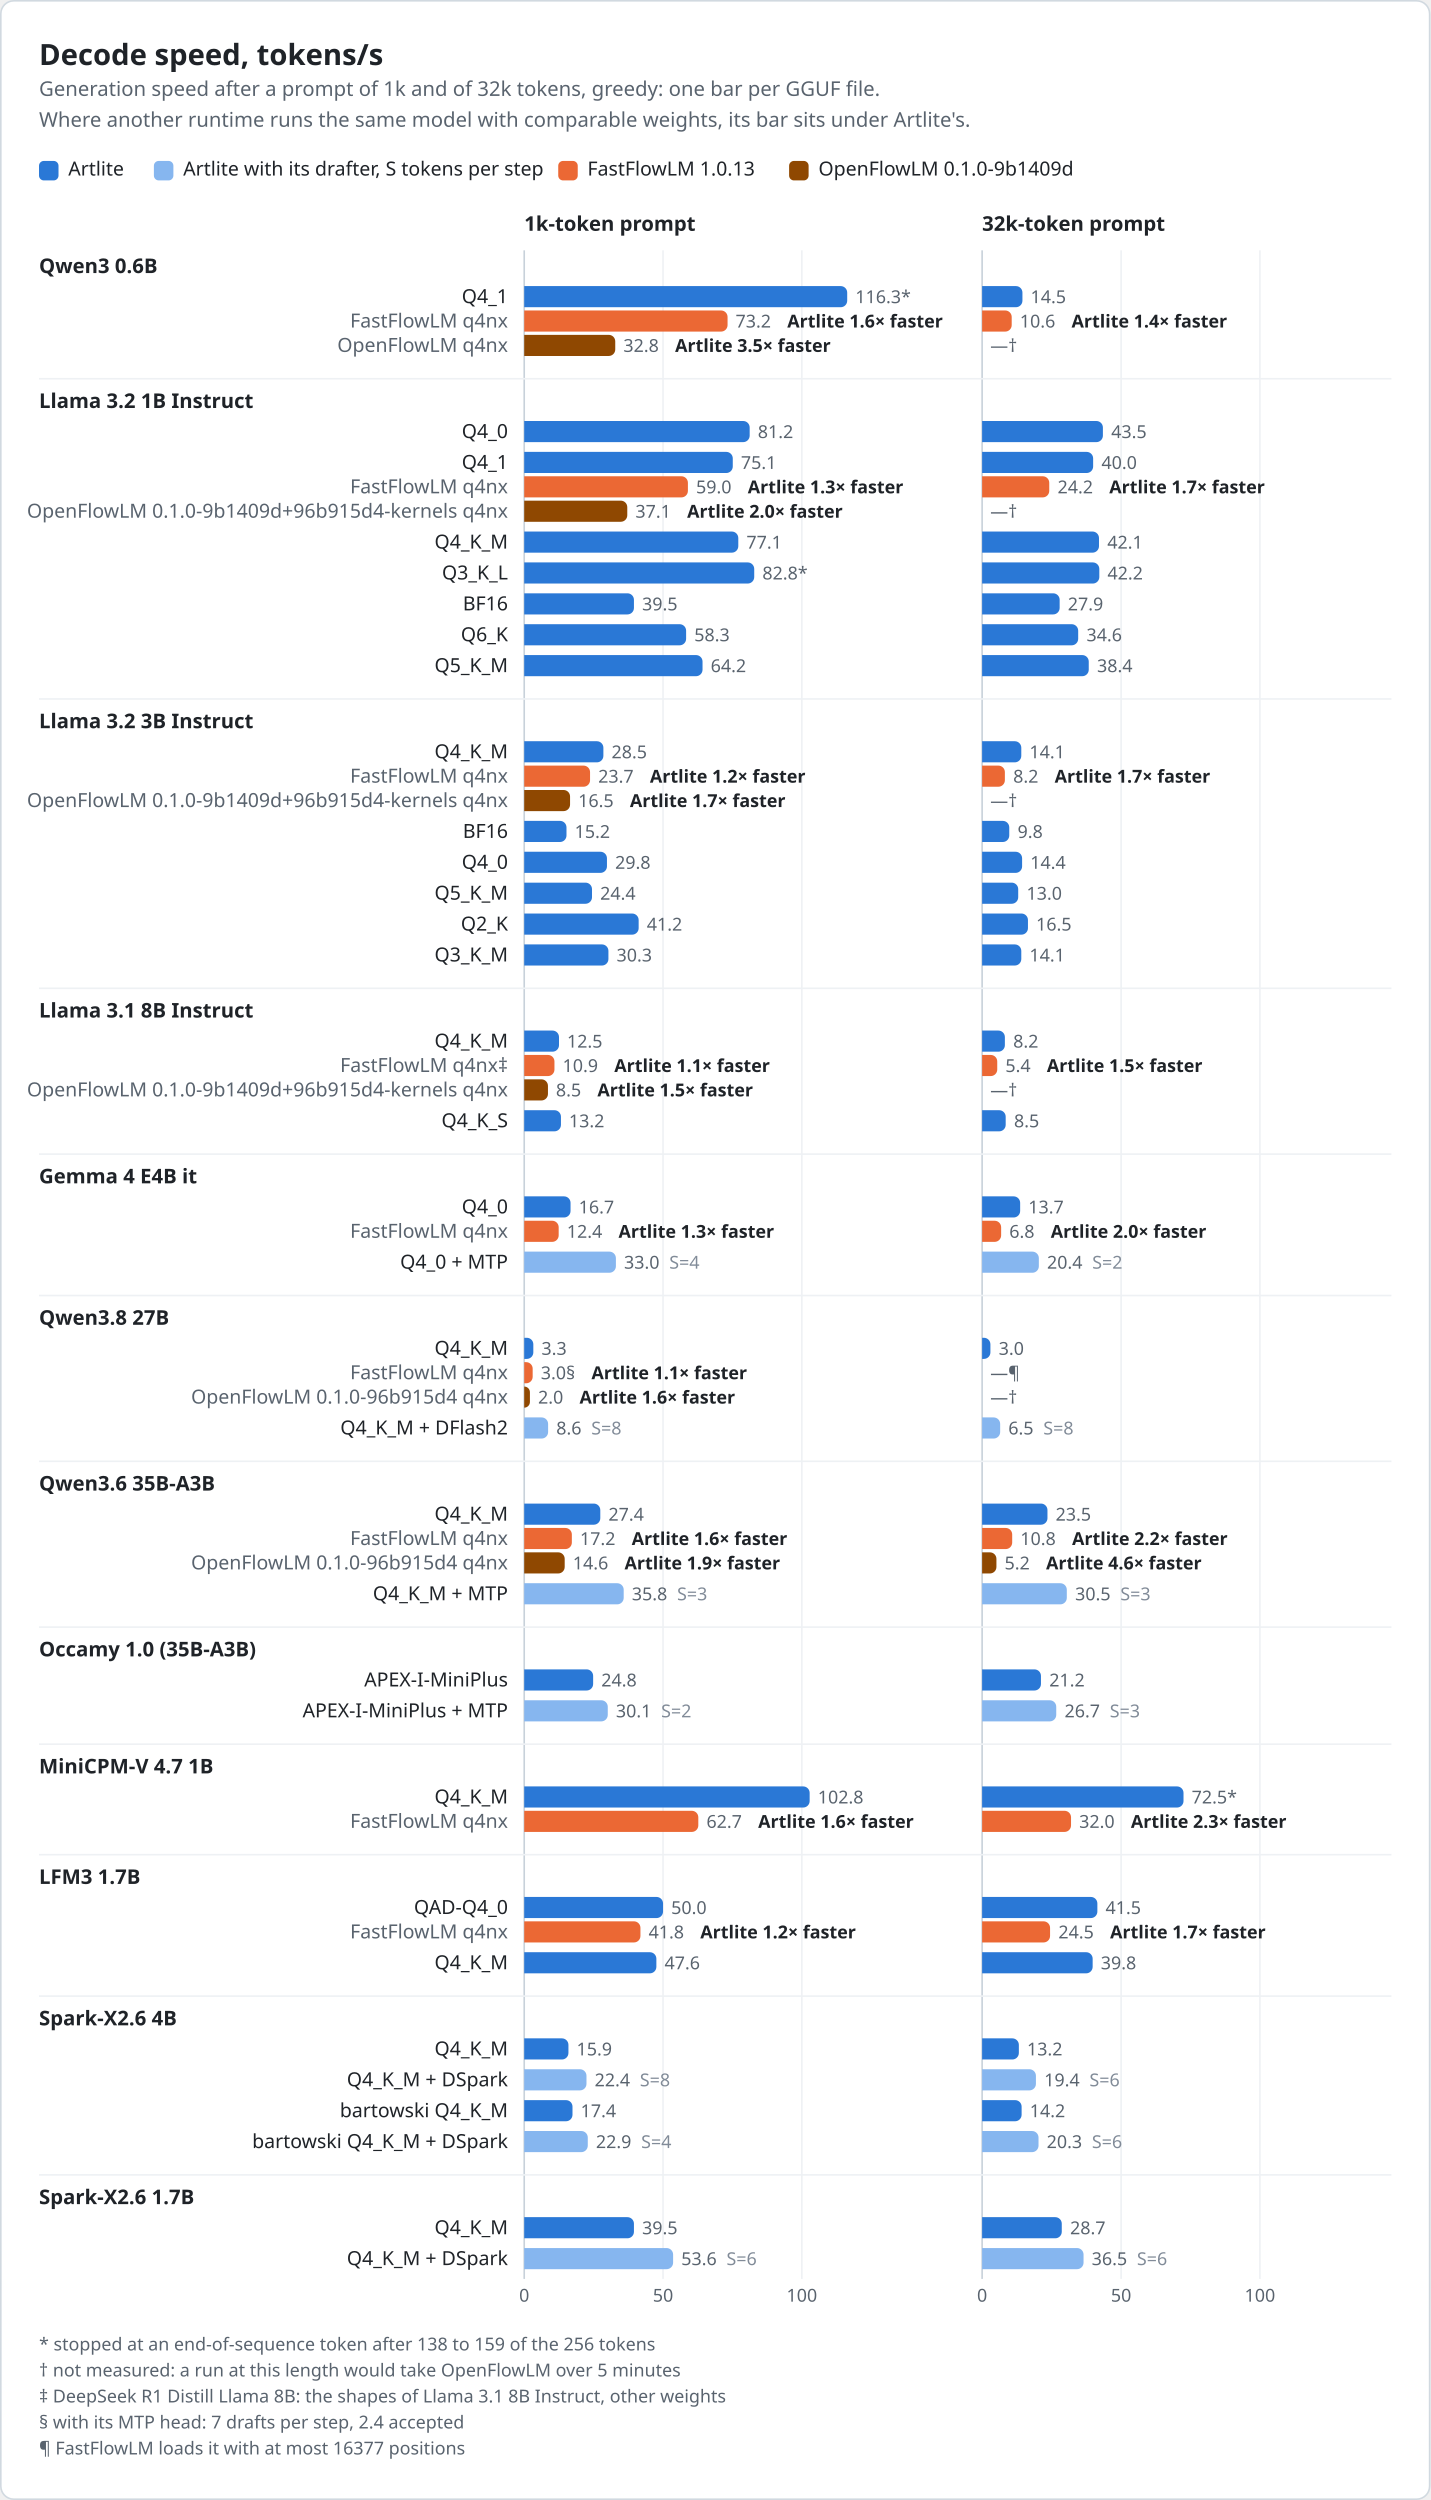
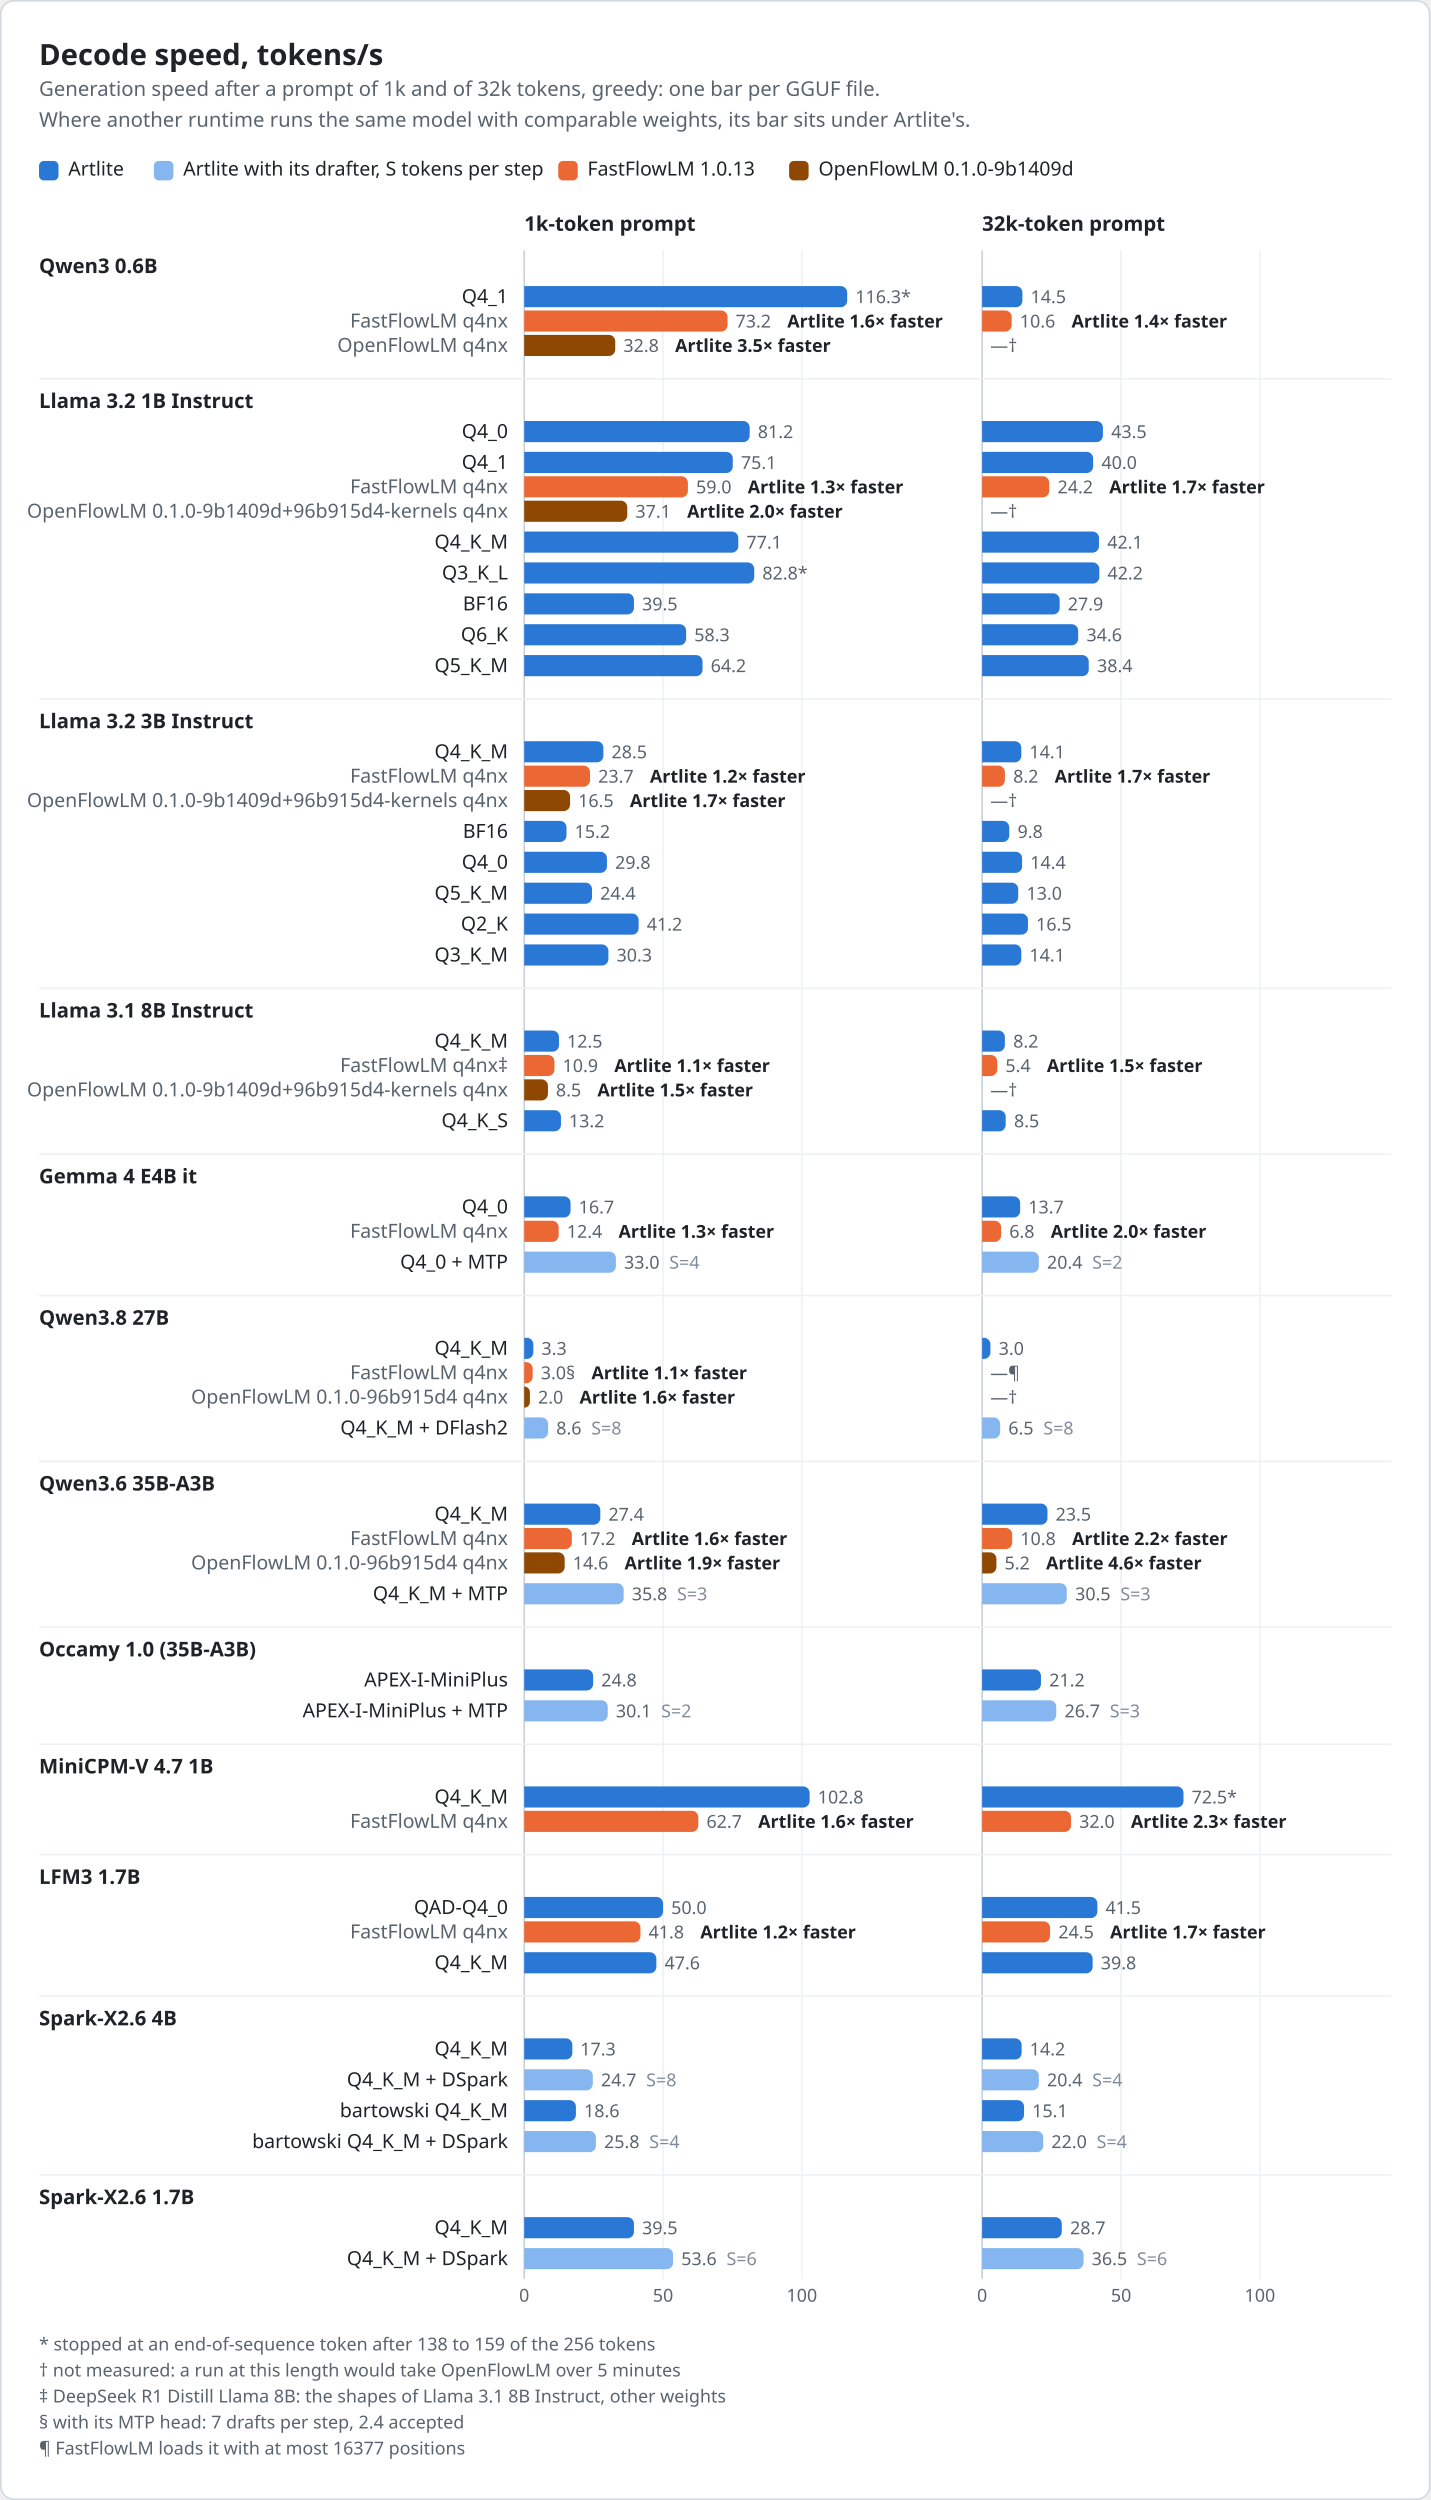
<svg xmlns="http://www.w3.org/2000/svg" width="880" height="1538" viewBox="0 0 880 1538" role="img" aria-labelledby="t d">
  <style>text{font-family:-apple-system, BlinkMacSystemFont, "Segoe UI", "Noto Sans", Helvetica, Arial, sans-serif;font-size:11px;fill:#59636e;font-variant-numeric:tabular-nums}.title{font-size:18px;font-weight:600;fill:#1f2328}.sub{font-size:12.5px}.h{font-size:12.5px;font-weight:600;fill:#1f2328}.lbl{font-size:12px;fill:#1f2328}.lbl2{font-size:12px}.strong{font-weight:600;fill:#1f2328}.muted{fill:#818b98}.small{font-size:10px}.halo{paint-order:stroke;stroke:#ffffff;stroke-width:3px;stroke-linejoin:round}.grid{stroke:#eef1f4}.axis{stroke:#c8d1da}.guide{stroke:#d5dce3}.bracket{stroke:#59636e;fill:none}.ft{fill:#86b6ef}.detail{font-size:12px;font-weight:400;fill:#59636e}.tile{fill:#eef1f4;stroke:#59636e;stroke-width:1}.cut{stroke:#59636e;stroke-width:.75;fill:none}.f0{fill:#2a78d6}.l0{stroke:#2a78d6;stroke-width:2;fill:none;stroke-linejoin:round;stroke-linecap:round}.d0{fill:#2a78d6;stroke:#ffffff;stroke-width:1.5}.b0{fill:#2a78d6;fill-opacity:.16}.f1{fill:#eb6834}.l1{stroke:#eb6834;stroke-width:2;fill:none;stroke-linejoin:round;stroke-linecap:round}.d1{fill:#eb6834;stroke:#ffffff;stroke-width:1.5}.b1{fill:#eb6834;fill-opacity:.16}.f2{fill:#1baf7a}.l2{stroke:#1baf7a;stroke-width:2;fill:none;stroke-linejoin:round;stroke-linecap:round}.d2{fill:#1baf7a;stroke:#ffffff;stroke-width:1.5}.b2{fill:#1baf7a;fill-opacity:.16}.f3{fill:#8f4801}.l3{stroke:#8f4801;stroke-width:2;fill:none;stroke-linejoin:round;stroke-linecap:round}.d3{fill:#8f4801;stroke:#ffffff;stroke-width:1.5}.b3{fill:#8f4801;fill-opacity:.16}</style>
  <rect x="0.5" y="0.5" width="879" height="1537" rx="8" fill="#ffffff" stroke="#d1d9e0" />
  <text x="24.0" y="40.0" class="title">Decode speed, tokens/s</text>
  <text x="24.0" y="59.0" class="sub">Generation speed after a prompt of 1k and of 32k tokens, greedy: one bar per GGUF file.</text>
  <text x="24.0" y="78.0" class="sub">Where another runtime runs the same model with comparable weights, its bar sits under Artlite's.</text>
  <rect x="24" y="99" width="12" height="12" rx="3" class="f0" />
  <text x="42.0" y="108.0" class="lbl">Artlite</text>
  <rect x="94.672" y="99" width="12" height="12" rx="3" class="ft" />
  <text x="112.7" y="108.0" class="lbl">Artlite with its drafter, S tokens per step</text>
  <rect x="343.424" y="99" width="12" height="12" rx="3" class="f1" />
  <text x="361.4" y="108.0" class="lbl">FastFlowLM 1.0.13</text>
  <rect x="485.46" y="99" width="12" height="12" rx="3" class="f3" />
  <text x="503.5" y="108.0" class="lbl">OpenFlowLM 0.1.0-9b1409d</text>
  <text x="322.5" y="142.0" class="h">1k-token prompt</text>
  <text x="604.2" y="142.0" class="h">32k-token prompt</text>
  <line x1="322.5" y1="154.0" x2="322.5" y2="1402.0" class="axis" />
  <text x="322.5" y="1416.0" text-anchor="middle">0</text>
  <line x1="407.9" y1="154.0" x2="407.9" y2="1402.0" class="grid" />
  <text x="407.9" y="1416.0" text-anchor="middle">50</text>
  <line x1="493.3" y1="154.0" x2="493.3" y2="1402.0" class="grid" />
  <text x="493.3" y="1416.0" text-anchor="middle">100</text>
  <line x1="604.2" y1="154.0" x2="604.2" y2="1402.0" class="axis" />
  <text x="604.2" y="1416.0" text-anchor="middle">0</text>
  <line x1="689.7" y1="154.0" x2="689.7" y2="1402.0" class="grid" />
  <text x="689.7" y="1416.0" text-anchor="middle">50</text>
  <line x1="775.1" y1="154.0" x2="775.1" y2="1402.0" class="grid" />
  <text x="775.1" y="1416.0" text-anchor="middle">100</text>
  <text x="24" y="168.0" class="h">Qwen3 0.6B</text>
  <text x="312.5" y="186.5" text-anchor="end" class="lbl">Q4_1</text>
  <path d="M322.5,176.0h194.7a4.0,4.0 0 0 1 4.0,4.0v5.0a4.0,4.0 0 0 1 -4.0,4.0h-194.7z" class="f0" />
  <text x="526.2" y="186.5">116.3*</text>
  <path d="M604.2,176.0h20.8a4.0,4.0 0 0 1 4.0,4.0v5.0a4.0,4.0 0 0 1 -4.0,4.0h-20.8z" class="f0" />
  <text x="634.0" y="186.5">14.5</text>
  <text x="312.5" y="201.5" text-anchor="end" class="lbl2">FastFlowLM q4nx</text>
  <path d="M322.5,191.0h121.1a4.0,4.0 0 0 1 4.0,4.0v5.0a4.0,4.0 0 0 1 -4.0,4.0h-121.1z" class="f1" />
  <text x="452.5" y="201.5">73.2<tspan dx="10" class="strong">Artlite 1.6× faster</tspan>
  </text>
  <path d="M604.2,191.0h14.2a4.0,4.0 0 0 1 4.0,4.0v5.0a4.0,4.0 0 0 1 -4.0,4.0h-14.2z" class="f1" />
  <text x="627.4" y="201.5">10.6<tspan dx="10" class="strong">Artlite 1.4× faster</tspan>
  </text>
  <text x="312.5" y="216.5" text-anchor="end" class="lbl2">OpenFlowLM q4nx</text>
  <path d="M322.5,206.0h52.0a4.0,4.0 0 0 1 4.0,4.0v5.0a4.0,4.0 0 0 1 -4.0,4.0h-52.0z" class="f3" />
  <text x="383.5" y="216.5">32.8<tspan dx="10" class="strong">Artlite 3.5× faster</tspan>
  </text>
  <text x="609.2" y="216.5">—†</text>
  <line x1="24" y1="233.0" x2="856" y2="233.0" class="grid" />
  <text x="24" y="251.0" class="h">Llama 3.2 1B Instruct</text>
  <text x="312.5" y="269.5" text-anchor="end" class="lbl">Q4_0</text>
  <path d="M322.5,259.0h134.7a4.0,4.0 0 0 1 4.0,4.0v5.0a4.0,4.0 0 0 1 -4.0,4.0h-134.7z" class="f0" />
  <text x="466.2" y="269.5">81.2</text>
  <path d="M604.2,259.0h70.3a4.0,4.0 0 0 1 4.0,4.0v5.0a4.0,4.0 0 0 1 -4.0,4.0h-70.3z" class="f0" />
  <text x="683.6" y="269.5">43.5</text>
  <text x="312.5" y="288.5" text-anchor="end" class="lbl">Q4_1</text>
  <path d="M322.5,278.0h124.3a4.0,4.0 0 0 1 4.0,4.0v5.0a4.0,4.0 0 0 1 -4.0,4.0h-124.3z" class="f0" />
  <text x="455.8" y="288.5">75.1</text>
  <path d="M604.2,278.0h64.3a4.0,4.0 0 0 1 4.0,4.0v5.0a4.0,4.0 0 0 1 -4.0,4.0h-64.3z" class="f0" />
  <text x="677.6" y="288.5">40.0</text>
  <text x="312.5" y="303.5" text-anchor="end" class="lbl2">FastFlowLM q4nx</text>
  <path d="M322.5,293.0h96.7a4.0,4.0 0 0 1 4.0,4.0v5.0a4.0,4.0 0 0 1 -4.0,4.0h-96.7z" class="f1" />
  <text x="428.2" y="303.5">59.0<tspan dx="10" class="strong">Artlite 1.3× faster</tspan>
  </text>
  <path d="M604.2,293.0h37.3a4.0,4.0 0 0 1 4.0,4.0v5.0a4.0,4.0 0 0 1 -4.0,4.0h-37.3z" class="f1" />
  <text x="650.6" y="303.5">24.2<tspan dx="10" class="strong">Artlite 1.7× faster</tspan>
  </text>
  <text x="312.5" y="318.5" text-anchor="end" class="lbl2">OpenFlowLM 0.1.0-9b1409d+96b915d4-kernels q4nx</text>
  <path d="M322.5,308.0h59.4a4.0,4.0 0 0 1 4.0,4.0v5.0a4.0,4.0 0 0 1 -4.0,4.0h-59.4z" class="f3" />
  <text x="390.9" y="318.5">37.1<tspan dx="10" class="strong">Artlite 2.0× faster</tspan>
  </text>
  <text x="609.2" y="318.5">—†</text>
  <text x="312.5" y="337.5" text-anchor="end" class="lbl">Q4_K_M</text>
  <path d="M322.5,327.0h127.7a4.0,4.0 0 0 1 4.0,4.0v5.0a4.0,4.0 0 0 1 -4.0,4.0h-127.7z" class="f0" />
  <text x="459.2" y="337.5">77.1</text>
  <path d="M604.2,327.0h67.9a4.0,4.0 0 0 1 4.0,4.0v5.0a4.0,4.0 0 0 1 -4.0,4.0h-67.9z" class="f0" />
  <text x="681.2" y="337.5">42.1</text>
  <text x="312.5" y="356.5" text-anchor="end" class="lbl">Q3_K_L</text>
  <path d="M322.5,346.0h137.5a4.0,4.0 0 0 1 4.0,4.0v5.0a4.0,4.0 0 0 1 -4.0,4.0h-137.5z" class="f0" />
  <text x="469.0" y="356.5">82.8*</text>
  <path d="M604.2,346.0h68.1a4.0,4.0 0 0 1 4.0,4.0v5.0a4.0,4.0 0 0 1 -4.0,4.0h-68.1z" class="f0" />
  <text x="681.3" y="356.5">42.2</text>
  <text x="312.5" y="375.5" text-anchor="end" class="lbl">BF16</text>
  <path d="M322.5,365.0h63.5a4.0,4.0 0 0 1 4.0,4.0v5.0a4.0,4.0 0 0 1 -4.0,4.0h-63.5z" class="f0" />
  <text x="395.0" y="375.5">39.5</text>
  <path d="M604.2,365.0h43.7a4.0,4.0 0 0 1 4.0,4.0v5.0a4.0,4.0 0 0 1 -4.0,4.0h-43.7z" class="f0" />
  <text x="656.9" y="375.5">27.9</text>
  <text x="312.5" y="394.5" text-anchor="end" class="lbl">Q6_K</text>
  <path d="M322.5,384.0h95.6a4.0,4.0 0 0 1 4.0,4.0v5.0a4.0,4.0 0 0 1 -4.0,4.0h-95.6z" class="f0" />
  <text x="427.1" y="394.5">58.3</text>
  <path d="M604.2,384.0h55.1a4.0,4.0 0 0 1 4.0,4.0v5.0a4.0,4.0 0 0 1 -4.0,4.0h-55.1z" class="f0" />
  <text x="668.4" y="394.5">34.6</text>
  <text x="312.5" y="413.5" text-anchor="end" class="lbl">Q5_K_M</text>
  <path d="M322.5,403.0h105.7a4.0,4.0 0 0 1 4.0,4.0v5.0a4.0,4.0 0 0 1 -4.0,4.0h-105.7z" class="f0" />
  <text x="437.2" y="413.5">64.2</text>
  <path d="M604.2,403.0h61.6a4.0,4.0 0 0 1 4.0,4.0v5.0a4.0,4.0 0 0 1 -4.0,4.0h-61.6z" class="f0" />
  <text x="674.9" y="413.5">38.4</text>
  <line x1="24" y1="430.0" x2="856" y2="430.0" class="grid" />
  <text x="24" y="448.0" class="h">Llama 3.2 3B Instruct</text>
  <text x="312.5" y="466.5" text-anchor="end" class="lbl">Q4_K_M</text>
  <path d="M322.5,456.0h44.7a4.0,4.0 0 0 1 4.0,4.0v5.0a4.0,4.0 0 0 1 -4.0,4.0h-44.7z" class="f0" />
  <text x="376.2" y="466.5">28.5</text>
  <path d="M604.2,456.0h20.1a4.0,4.0 0 0 1 4.0,4.0v5.0a4.0,4.0 0 0 1 -4.0,4.0h-20.1z" class="f0" />
  <text x="633.3" y="466.5">14.1</text>
  <text x="312.5" y="481.5" text-anchor="end" class="lbl2">FastFlowLM q4nx</text>
  <path d="M322.5,471.0h36.5a4.0,4.0 0 0 1 4.0,4.0v5.0a4.0,4.0 0 0 1 -4.0,4.0h-36.5z" class="f1" />
  <text x="368.0" y="481.5">23.7<tspan dx="10" class="strong">Artlite 1.2× faster</tspan>
  </text>
  <path d="M604.2,471.0h10.0a4.0,4.0 0 0 1 4.0,4.0v5.0a4.0,4.0 0 0 1 -4.0,4.0h-10.0z" class="f1" />
  <text x="623.3" y="481.5">8.2<tspan dx="10" class="strong">Artlite 1.7× faster</tspan>
  </text>
  <text x="312.5" y="496.5" text-anchor="end" class="lbl2">OpenFlowLM 0.1.0-9b1409d+96b915d4-kernels q4nx</text>
  <path d="M322.5,486.0h24.2a4.0,4.0 0 0 1 4.0,4.0v5.0a4.0,4.0 0 0 1 -4.0,4.0h-24.2z" class="f3" />
  <text x="355.7" y="496.5">16.5<tspan dx="10" class="strong">Artlite 1.7× faster</tspan>
  </text>
  <text x="609.2" y="496.5">—†</text>
  <text x="312.5" y="515.5" text-anchor="end" class="lbl">BF16</text>
  <path d="M322.5,505.0h22.0a4.0,4.0 0 0 1 4.0,4.0v5.0a4.0,4.0 0 0 1 -4.0,4.0h-22.0z" class="f0" />
  <text x="353.5" y="515.5">15.2</text>
  <path d="M604.2,505.0h12.7a4.0,4.0 0 0 1 4.0,4.0v5.0a4.0,4.0 0 0 1 -4.0,4.0h-12.7z" class="f0" />
  <text x="626.0" y="515.5">9.8</text>
  <text x="312.5" y="534.5" text-anchor="end" class="lbl">Q4_0</text>
  <path d="M322.5,524.0h46.9a4.0,4.0 0 0 1 4.0,4.0v5.0a4.0,4.0 0 0 1 -4.0,4.0h-46.9z" class="f0" />
  <text x="378.4" y="534.5">29.8</text>
  <path d="M604.2,524.0h20.6a4.0,4.0 0 0 1 4.0,4.0v5.0a4.0,4.0 0 0 1 -4.0,4.0h-20.6z" class="f0" />
  <text x="633.8" y="534.5">14.4</text>
  <text x="312.5" y="553.5" text-anchor="end" class="lbl">Q5_K_M</text>
  <path d="M322.5,543.0h37.7a4.0,4.0 0 0 1 4.0,4.0v5.0a4.0,4.0 0 0 1 -4.0,4.0h-37.7z" class="f0" />
  <text x="369.2" y="553.5">24.4</text>
  <path d="M604.2,543.0h18.2a4.0,4.0 0 0 1 4.0,4.0v5.0a4.0,4.0 0 0 1 -4.0,4.0h-18.2z" class="f0" />
  <text x="631.5" y="553.5">13.0</text>
  <text x="312.5" y="572.5" text-anchor="end" class="lbl">Q2_K</text>
  <path d="M322.5,562.0h66.4a4.0,4.0 0 0 1 4.0,4.0v5.0a4.0,4.0 0 0 1 -4.0,4.0h-66.4z" class="f0" />
  <text x="397.9" y="572.5">41.2</text>
  <path d="M604.2,562.0h24.2a4.0,4.0 0 0 1 4.0,4.0v5.0a4.0,4.0 0 0 1 -4.0,4.0h-24.2z" class="f0" />
  <text x="637.4" y="572.5">16.5</text>
  <text x="312.5" y="591.5" text-anchor="end" class="lbl">Q3_K_M</text>
  <path d="M322.5,581.0h47.8a4.0,4.0 0 0 1 4.0,4.0v5.0a4.0,4.0 0 0 1 -4.0,4.0h-47.8z" class="f0" />
  <text x="379.3" y="591.5">30.3</text>
  <path d="M604.2,581.0h20.1a4.0,4.0 0 0 1 4.0,4.0v5.0a4.0,4.0 0 0 1 -4.0,4.0h-20.1z" class="f0" />
  <text x="633.3" y="591.5">14.1</text>
  <line x1="24" y1="608.0" x2="856" y2="608.0" class="grid" />
  <text x="24" y="626.0" class="h">Llama 3.1 8B Instruct</text>
  <text x="312.5" y="644.5" text-anchor="end" class="lbl">Q4_K_M</text>
  <path d="M322.5,634.0h17.4a4.0,4.0 0 0 1 4.0,4.0v5.0a4.0,4.0 0 0 1 -4.0,4.0h-17.4z" class="f0" />
  <text x="348.8" y="644.5">12.5</text>
  <path d="M604.2,634.0h10.0a4.0,4.0 0 0 1 4.0,4.0v5.0a4.0,4.0 0 0 1 -4.0,4.0h-10.0z" class="f0" />
  <text x="623.3" y="644.5">8.2</text>
  <text x="312.5" y="659.5" text-anchor="end" class="lbl2">FastFlowLM q4nx‡</text>
  <path d="M322.5,649.0h14.6a4.0,4.0 0 0 1 4.0,4.0v5.0a4.0,4.0 0 0 1 -4.0,4.0h-14.6z" class="f1" />
  <text x="346.1" y="659.5">10.9<tspan dx="10" class="strong">Artlite 1.1× faster</tspan>
  </text>
  <path d="M604.2,649.0h5.3a4.0,4.0 0 0 1 4.0,4.0v5.0a4.0,4.0 0 0 1 -4.0,4.0h-5.3z" class="f1" />
  <text x="618.5" y="659.5">5.4<tspan dx="10" class="strong">Artlite 1.5× faster</tspan>
  </text>
  <text x="312.5" y="674.5" text-anchor="end" class="lbl2">OpenFlowLM 0.1.0-9b1409d+96b915d4-kernels q4nx</text>
  <path d="M322.5,664.0h10.6a4.0,4.0 0 0 1 4.0,4.0v5.0a4.0,4.0 0 0 1 -4.0,4.0h-10.6z" class="f3" />
  <text x="342.0" y="674.5">8.5<tspan dx="10" class="strong">Artlite 1.5× faster</tspan>
  </text>
  <text x="609.2" y="674.5">—†</text>
  <text x="312.5" y="693.5" text-anchor="end" class="lbl">Q4_K_S</text>
  <path d="M322.5,683.0h18.6a4.0,4.0 0 0 1 4.0,4.0v5.0a4.0,4.0 0 0 1 -4.0,4.0h-18.6z" class="f0" />
  <text x="350.0" y="693.5">13.2</text>
  <path d="M604.2,683.0h10.5a4.0,4.0 0 0 1 4.0,4.0v5.0a4.0,4.0 0 0 1 -4.0,4.0h-10.5z" class="f0" />
  <text x="623.8" y="693.5">8.5</text>
  <line x1="24" y1="710.0" x2="856" y2="710.0" class="grid" />
  <text x="24" y="728.0" class="h">Gemma 4 E4B it</text>
  <text x="312.5" y="746.5" text-anchor="end" class="lbl">Q4_0</text>
  <path d="M322.5,736.0h24.5a4.0,4.0 0 0 1 4.0,4.0v5.0a4.0,4.0 0 0 1 -4.0,4.0h-24.5z" class="f0" />
  <text x="356.0" y="746.5">16.7</text>
  <path d="M604.2,736.0h19.4a4.0,4.0 0 0 1 4.0,4.0v5.0a4.0,4.0 0 0 1 -4.0,4.0h-19.4z" class="f0" />
  <text x="632.6" y="746.5">13.7</text>
  <text x="312.5" y="761.5" text-anchor="end" class="lbl2">FastFlowLM q4nx</text>
  <path d="M322.5,751.0h17.2a4.0,4.0 0 0 1 4.0,4.0v5.0a4.0,4.0 0 0 1 -4.0,4.0h-17.2z" class="f1" />
  <text x="348.7" y="761.5">12.4<tspan dx="10" class="strong">Artlite 1.3× faster</tspan>
  </text>
  <path d="M604.2,751.0h7.7a4.0,4.0 0 0 1 4.0,4.0v5.0a4.0,4.0 0 0 1 -4.0,4.0h-7.7z" class="f1" />
  <text x="620.9" y="761.5">6.8<tspan dx="10" class="strong">Artlite 2.0× faster</tspan>
  </text>
  <text x="312.5" y="780.5" text-anchor="end" class="lbl">Q4_0 + MTP</text>
  <path d="M322.5,770.0h52.4a4.0,4.0 0 0 1 4.0,4.0v5.0a4.0,4.0 0 0 1 -4.0,4.0h-52.4z" class="ft" />
  <text x="383.9" y="780.5">33.0<tspan dx="6" class="muted">S=4</tspan>
  </text>
  <path d="M604.2,770.0h30.9a4.0,4.0 0 0 1 4.0,4.0v5.0a4.0,4.0 0 0 1 -4.0,4.0h-30.9z" class="ft" />
  <text x="644.1" y="780.5">20.4<tspan dx="6" class="muted">S=2</tspan>
  </text>
  <line x1="24" y1="797.0" x2="856" y2="797.0" class="grid" />
  <text x="24" y="815.0" class="h">Qwen3.8 27B</text>
  <text x="312.5" y="833.5" text-anchor="end" class="lbl">Q4_K_M</text>
  <path d="M322.5,823.0h1.6a4.0,4.0 0 0 1 4.0,4.0v5.0a4.0,4.0 0 0 1 -4.0,4.0h-1.6z" class="f0" />
  <text x="333.1" y="833.5">3.3</text>
  <path d="M604.2,823.0h1.1a4.0,4.0 0 0 1 4.0,4.0v5.0a4.0,4.0 0 0 1 -4.0,4.0h-1.1z" class="f0" />
  <text x="614.4" y="833.5">3.0</text>
  <text x="312.5" y="848.5" text-anchor="end" class="lbl2">FastFlowLM q4nx</text>
  <path d="M322.5,838.0h1.2a4.0,4.0 0 0 1 4.0,4.0v5.0a4.0,4.0 0 0 1 -4.0,4.0h-1.2z" class="f1" />
  <text x="332.7" y="848.5">3.0§<tspan dx="10" class="strong">Artlite 1.1× faster</tspan>
  </text>
  <text x="609.2" y="848.5">—¶</text>
  <text x="312.5" y="863.5" text-anchor="end" class="lbl2">OpenFlowLM 0.1.0-96b915d4 q4nx</text>
  <path d="M322.5,853.0h0.0a3.503,3.503 0 0 1 3.503,3.503v6.0a3.503,3.503 0 0 1 -3.503,3.503h0.0z" class="f3" />
  <text x="331.0" y="863.5">2.0<tspan dx="10" class="strong">Artlite 1.6× faster</tspan>
  </text>
  <text x="609.2" y="863.5">—†</text>
  <text x="312.5" y="882.5" text-anchor="end" class="lbl">Q4_K_M + DFlash2</text>
  <path d="M322.5,872.0h10.7a4.0,4.0 0 0 1 4.0,4.0v5.0a4.0,4.0 0 0 1 -4.0,4.0h-10.7z" class="ft" />
  <text x="342.2" y="882.5">8.6<tspan dx="6" class="muted">S=8</tspan>
  </text>
  <path d="M604.2,872.0h7.1a4.0,4.0 0 0 1 4.0,4.0v5.0a4.0,4.0 0 0 1 -4.0,4.0h-7.1z" class="ft" />
  <text x="620.3" y="882.5">6.5<tspan dx="6" class="muted">S=8</tspan>
  </text>
  <line x1="24" y1="899.0" x2="856" y2="899.0" class="grid" />
  <text x="24" y="917.0" class="h">Qwen3.6 35B-A3B</text>
  <text x="312.5" y="935.5" text-anchor="end" class="lbl">Q4_K_M</text>
  <path d="M322.5,925.0h42.8a4.0,4.0 0 0 1 4.0,4.0v5.0a4.0,4.0 0 0 1 -4.0,4.0h-42.8z" class="f0" />
  <text x="374.3" y="935.5">27.4</text>
  <path d="M604.2,925.0h36.2a4.0,4.0 0 0 1 4.0,4.0v5.0a4.0,4.0 0 0 1 -4.0,4.0h-36.2z" class="f0" />
  <text x="649.4" y="935.5">23.5</text>
  <text x="312.5" y="950.5" text-anchor="end" class="lbl2">FastFlowLM q4nx</text>
  <path d="M322.5,940.0h25.3a4.0,4.0 0 0 1 4.0,4.0v5.0a4.0,4.0 0 0 1 -4.0,4.0h-25.3z" class="f1" />
  <text x="356.8" y="950.5">17.2<tspan dx="10" class="strong">Artlite 1.6× faster</tspan>
  </text>
  <path d="M604.2,940.0h14.5a4.0,4.0 0 0 1 4.0,4.0v5.0a4.0,4.0 0 0 1 -4.0,4.0h-14.5z" class="f1" />
  <text x="627.7" y="950.5">10.8<tspan dx="10" class="strong">Artlite 2.2× faster</tspan>
  </text>
  <text x="312.5" y="965.5" text-anchor="end" class="lbl2">OpenFlowLM 0.1.0-96b915d4 q4nx</text>
  <path d="M322.5,955.0h20.9a4.0,4.0 0 0 1 4.0,4.0v5.0a4.0,4.0 0 0 1 -4.0,4.0h-20.9z" class="f3" />
  <text x="352.4" y="965.5">14.6<tspan dx="10" class="strong">Artlite 1.9× faster</tspan>
  </text>
  <path d="M604.2,955.0h4.8a4.0,4.0 0 0 1 4.0,4.0v5.0a4.0,4.0 0 0 1 -4.0,4.0h-4.8z" class="f3" />
  <text x="618.0" y="965.5">5.2<tspan dx="10" class="strong">Artlite 4.6× faster</tspan>
  </text>
  <text x="312.5" y="984.5" text-anchor="end" class="lbl">Q4_K_M + MTP</text>
  <path d="M322.5,974.0h57.2a4.0,4.0 0 0 1 4.0,4.0v5.0a4.0,4.0 0 0 1 -4.0,4.0h-57.2z" class="ft" />
  <text x="388.7" y="984.5">35.8<tspan dx="6" class="muted">S=3</tspan>
  </text>
  <path d="M604.2,974.0h48.1a4.0,4.0 0 0 1 4.0,4.0v5.0a4.0,4.0 0 0 1 -4.0,4.0h-48.1z" class="ft" />
  <text x="661.4" y="984.5">30.5<tspan dx="6" class="muted">S=3</tspan>
  </text>
  <line x1="24" y1="1001.0" x2="856" y2="1001.0" class="grid" />
  <text x="24" y="1019.0" class="h">Occamy 1.0 (35B-A3B)</text>
  <text x="312.5" y="1037.5" text-anchor="end" class="lbl">APEX-I-MiniPlus</text>
  <path d="M322.5,1027.0h38.4a4.0,4.0 0 0 1 4.0,4.0v5.0a4.0,4.0 0 0 1 -4.0,4.0h-38.4z" class="f0" />
  <text x="369.9" y="1037.5">24.8</text>
  <path d="M604.2,1027.0h32.2a4.0,4.0 0 0 1 4.0,4.0v5.0a4.0,4.0 0 0 1 -4.0,4.0h-32.2z" class="f0" />
  <text x="645.5" y="1037.5">21.2</text>
  <text x="312.5" y="1056.5" text-anchor="end" class="lbl">APEX-I-MiniPlus + MTP</text>
  <path d="M322.5,1046.0h47.4a4.0,4.0 0 0 1 4.0,4.0v5.0a4.0,4.0 0 0 1 -4.0,4.0h-47.4z" class="ft" />
  <text x="378.9" y="1056.5">30.1<tspan dx="6" class="muted">S=2</tspan>
  </text>
  <path d="M604.2,1046.0h41.6a4.0,4.0 0 0 1 4.0,4.0v5.0a4.0,4.0 0 0 1 -4.0,4.0h-41.6z" class="ft" />
  <text x="654.9" y="1056.5">26.7<tspan dx="6" class="muted">S=3</tspan>
  </text>
  <line x1="24" y1="1073.0" x2="856" y2="1073.0" class="grid" />
  <text x="24" y="1091.0" class="h">MiniCPM-V 4.7 1B</text>
  <text x="312.5" y="1109.5" text-anchor="end" class="lbl">Q4_K_M</text>
  <path d="M322.5,1099.0h171.6a4.0,4.0 0 0 1 4.0,4.0v5.0a4.0,4.0 0 0 1 -4.0,4.0h-171.6z" class="f0" />
  <text x="503.1" y="1109.5">102.8</text>
  <path d="M604.2,1099.0h119.9a4.0,4.0 0 0 1 4.0,4.0v5.0a4.0,4.0 0 0 1 -4.0,4.0h-119.9z" class="f0" />
  <text x="733.1" y="1109.5">72.5*</text>
  <text x="312.5" y="1124.5" text-anchor="end" class="lbl2">FastFlowLM q4nx</text>
  <path d="M322.5,1114.0h103.1a4.0,4.0 0 0 1 4.0,4.0v5.0a4.0,4.0 0 0 1 -4.0,4.0h-103.1z" class="f1" />
  <text x="434.6" y="1124.5">62.7<tspan dx="10" class="strong">Artlite 1.6× faster</tspan>
  </text>
  <path d="M604.2,1114.0h50.7a4.0,4.0 0 0 1 4.0,4.0v5.0a4.0,4.0 0 0 1 -4.0,4.0h-50.7z" class="f1" />
  <text x="663.9" y="1124.5">32.0<tspan dx="10" class="strong">Artlite 2.3× faster</tspan>
  </text>
  <line x1="24" y1="1141.0" x2="856" y2="1141.0" class="grid" />
  <text x="24" y="1159.0" class="h">LFM3 1.7B</text>
  <text x="312.5" y="1177.5" text-anchor="end" class="lbl">QAD-Q4_0</text>
  <path d="M322.5,1167.0h81.4a4.0,4.0 0 0 1 4.0,4.0v5.0a4.0,4.0 0 0 1 -4.0,4.0h-81.4z" class="f0" />
  <text x="412.9" y="1177.5">50.0</text>
  <path d="M604.2,1167.0h66.9a4.0,4.0 0 0 1 4.0,4.0v5.0a4.0,4.0 0 0 1 -4.0,4.0h-66.9z" class="f0" />
  <text x="680.1" y="1177.5">41.5</text>
  <text x="312.5" y="1192.5" text-anchor="end" class="lbl2">FastFlowLM q4nx</text>
  <path d="M322.5,1182.0h67.5a4.0,4.0 0 0 1 4.0,4.0v5.0a4.0,4.0 0 0 1 -4.0,4.0h-67.5z" class="f1" />
  <text x="399.0" y="1192.5">41.8<tspan dx="10" class="strong">Artlite 1.2× faster</tspan>
  </text>
  <path d="M604.2,1182.0h37.8a4.0,4.0 0 0 1 4.0,4.0v5.0a4.0,4.0 0 0 1 -4.0,4.0h-37.8z" class="f1" />
  <text x="651.1" y="1192.5">24.5<tspan dx="10" class="strong">Artlite 1.7× faster</tspan>
  </text>
  <text x="312.5" y="1211.5" text-anchor="end" class="lbl">Q4_K_M</text>
  <path d="M322.5,1201.0h77.3a4.0,4.0 0 0 1 4.0,4.0v5.0a4.0,4.0 0 0 1 -4.0,4.0h-77.3z" class="f0" />
  <text x="408.8" y="1211.5">47.6</text>
  <path d="M604.2,1201.0h64.0a4.0,4.0 0 0 1 4.0,4.0v5.0a4.0,4.0 0 0 1 -4.0,4.0h-64.0z" class="f0" />
  <text x="677.2" y="1211.5">39.8</text>
  <line x1="24" y1="1228.0" x2="856" y2="1228.0" class="grid" />
  <text x="24" y="1246.0" class="h">Spark-X2.6 4B</text>
  <text x="312.5" y="1264.5" text-anchor="end" class="lbl">Q4_K_M</text>
-   <path d="M322.5,1254.0h23.2a4.0,4.0 0 0 1 4.0,4.0v5.0a4.0,4.0 0 0 1 -4.0,4.0h-23.2z" class="f0" />
-   <text x="354.7" y="1264.5">15.9</text>
-   <path d="M604.2,1254.0h18.6a4.0,4.0 0 0 1 4.0,4.0v5.0a4.0,4.0 0 0 1 -4.0,4.0h-18.6z" class="f0" />
-   <text x="631.8" y="1264.5">13.2</text>
+   <path d="M322.5,1254.0h25.6a4.0,4.0 0 0 1 4.0,4.0v5.0a4.0,4.0 0 0 1 -4.0,4.0h-25.6z" class="f0" />
+   <text x="357.0" y="1264.5">17.3</text>
+   <path d="M604.2,1254.0h20.3a4.0,4.0 0 0 1 4.0,4.0v5.0a4.0,4.0 0 0 1 -4.0,4.0h-20.3z" class="f0" />
+   <text x="633.5" y="1264.5">14.2</text>
  <text x="312.5" y="1283.5" text-anchor="end" class="lbl">Q4_K_M + DSpark</text>
-   <path d="M322.5,1273.0h34.3a4.0,4.0 0 0 1 4.0,4.0v5.0a4.0,4.0 0 0 1 -4.0,4.0h-34.3z" class="ft" />
-   <text x="365.8" y="1283.5">22.4<tspan dx="6" class="muted">S=8</tspan>
-   </text>
-   <path d="M604.2,1273.0h29.1a4.0,4.0 0 0 1 4.0,4.0v5.0a4.0,4.0 0 0 1 -4.0,4.0h-29.1z" class="ft" />
-   <text x="642.4" y="1283.5">19.4<tspan dx="6" class="muted">S=6</tspan>
+   <path d="M322.5,1273.0h38.2a4.0,4.0 0 0 1 4.0,4.0v5.0a4.0,4.0 0 0 1 -4.0,4.0h-38.2z" class="ft" />
+   <text x="369.7" y="1283.5">24.7<tspan dx="6" class="muted">S=8</tspan>
+   </text>
+   <path d="M604.2,1273.0h30.9a4.0,4.0 0 0 1 4.0,4.0v5.0a4.0,4.0 0 0 1 -4.0,4.0h-30.9z" class="ft" />
+   <text x="644.1" y="1283.5">20.4<tspan dx="6" class="muted">S=4</tspan>
  </text>
  <text x="312.5" y="1302.5" text-anchor="end" class="lbl">bartowski Q4_K_M</text>
-   <path d="M322.5,1292.0h25.7a4.0,4.0 0 0 1 4.0,4.0v5.0a4.0,4.0 0 0 1 -4.0,4.0h-25.7z" class="f0" />
-   <text x="357.2" y="1302.5">17.4</text>
-   <path d="M604.2,1292.0h20.3a4.0,4.0 0 0 1 4.0,4.0v5.0a4.0,4.0 0 0 1 -4.0,4.0h-20.3z" class="f0" />
-   <text x="633.5" y="1302.5">14.2</text>
+   <path d="M322.5,1292.0h27.8a4.0,4.0 0 0 1 4.0,4.0v5.0a4.0,4.0 0 0 1 -4.0,4.0h-27.8z" class="f0" />
+   <text x="359.3" y="1302.5">18.6</text>
+   <path d="M604.2,1292.0h21.8a4.0,4.0 0 0 1 4.0,4.0v5.0a4.0,4.0 0 0 1 -4.0,4.0h-21.8z" class="f0" />
+   <text x="635.0" y="1302.5">15.1</text>
  <text x="312.5" y="1321.5" text-anchor="end" class="lbl">bartowski Q4_K_M + DSpark</text>
-   <path d="M322.5,1311.0h35.1a4.0,4.0 0 0 1 4.0,4.0v5.0a4.0,4.0 0 0 1 -4.0,4.0h-35.1z" class="ft" />
-   <text x="366.6" y="1321.5">22.9<tspan dx="6" class="muted">S=4</tspan>
-   </text>
-   <path d="M604.2,1311.0h30.7a4.0,4.0 0 0 1 4.0,4.0v5.0a4.0,4.0 0 0 1 -4.0,4.0h-30.7z" class="ft" />
-   <text x="643.9" y="1321.5">20.3<tspan dx="6" class="muted">S=6</tspan>
+   <path d="M322.5,1311.0h40.1a4.0,4.0 0 0 1 4.0,4.0v5.0a4.0,4.0 0 0 1 -4.0,4.0h-40.1z" class="ft" />
+   <text x="371.6" y="1321.5">25.8<tspan dx="6" class="muted">S=4</tspan>
+   </text>
+   <path d="M604.2,1311.0h33.6a4.0,4.0 0 0 1 4.0,4.0v5.0a4.0,4.0 0 0 1 -4.0,4.0h-33.6z" class="ft" />
+   <text x="646.8" y="1321.5">22.0<tspan dx="6" class="muted">S=4</tspan>
  </text>
  <line x1="24" y1="1338.0" x2="856" y2="1338.0" class="grid" />
  <text x="24" y="1356.0" class="h">Spark-X2.6 1.7B</text>
  <text x="312.5" y="1374.5" text-anchor="end" class="lbl">Q4_K_M</text>
  <path d="M322.5,1364.0h63.5a4.0,4.0 0 0 1 4.0,4.0v5.0a4.0,4.0 0 0 1 -4.0,4.0h-63.5z" class="f0" />
  <text x="395.0" y="1374.5">39.5</text>
  <path d="M604.2,1364.0h45.0a4.0,4.0 0 0 1 4.0,4.0v5.0a4.0,4.0 0 0 1 -4.0,4.0h-45.0z" class="f0" />
  <text x="658.3" y="1374.5">28.7</text>
  <text x="312.5" y="1393.5" text-anchor="end" class="lbl">Q4_K_M + DSpark</text>
  <path d="M322.5,1383.0h87.6a4.0,4.0 0 0 1 4.0,4.0v5.0a4.0,4.0 0 0 1 -4.0,4.0h-87.6z" class="ft" />
  <text x="419.1" y="1393.5">53.6<tspan dx="6" class="muted">S=6</tspan>
  </text>
  <path d="M604.2,1383.0h58.4a4.0,4.0 0 0 1 4.0,4.0v5.0a4.0,4.0 0 0 1 -4.0,4.0h-58.4z" class="ft" />
  <text x="671.6" y="1393.5">36.5<tspan dx="6" class="muted">S=6</tspan>
  </text>
  <text x="24.0" y="1446.0">* stopped at an end-of-sequence token after 138 to 159 of the 256 tokens</text>
  <text x="24.0" y="1462.0">† not measured: a run at this length would take OpenFlowLM over 5 minutes</text>
  <text x="24.0" y="1478.0">‡ DeepSeek R1 Distill Llama 8B: the shapes of Llama 3.1 8B Instruct, other weights</text>
  <text x="24.0" y="1494.0">§ with its MTP head: 7 drafts per step, 2.4 accepted</text>
  <text x="24.0" y="1510.0">¶ FastFlowLM loads it with at most 16377 positions</text>
</svg>
